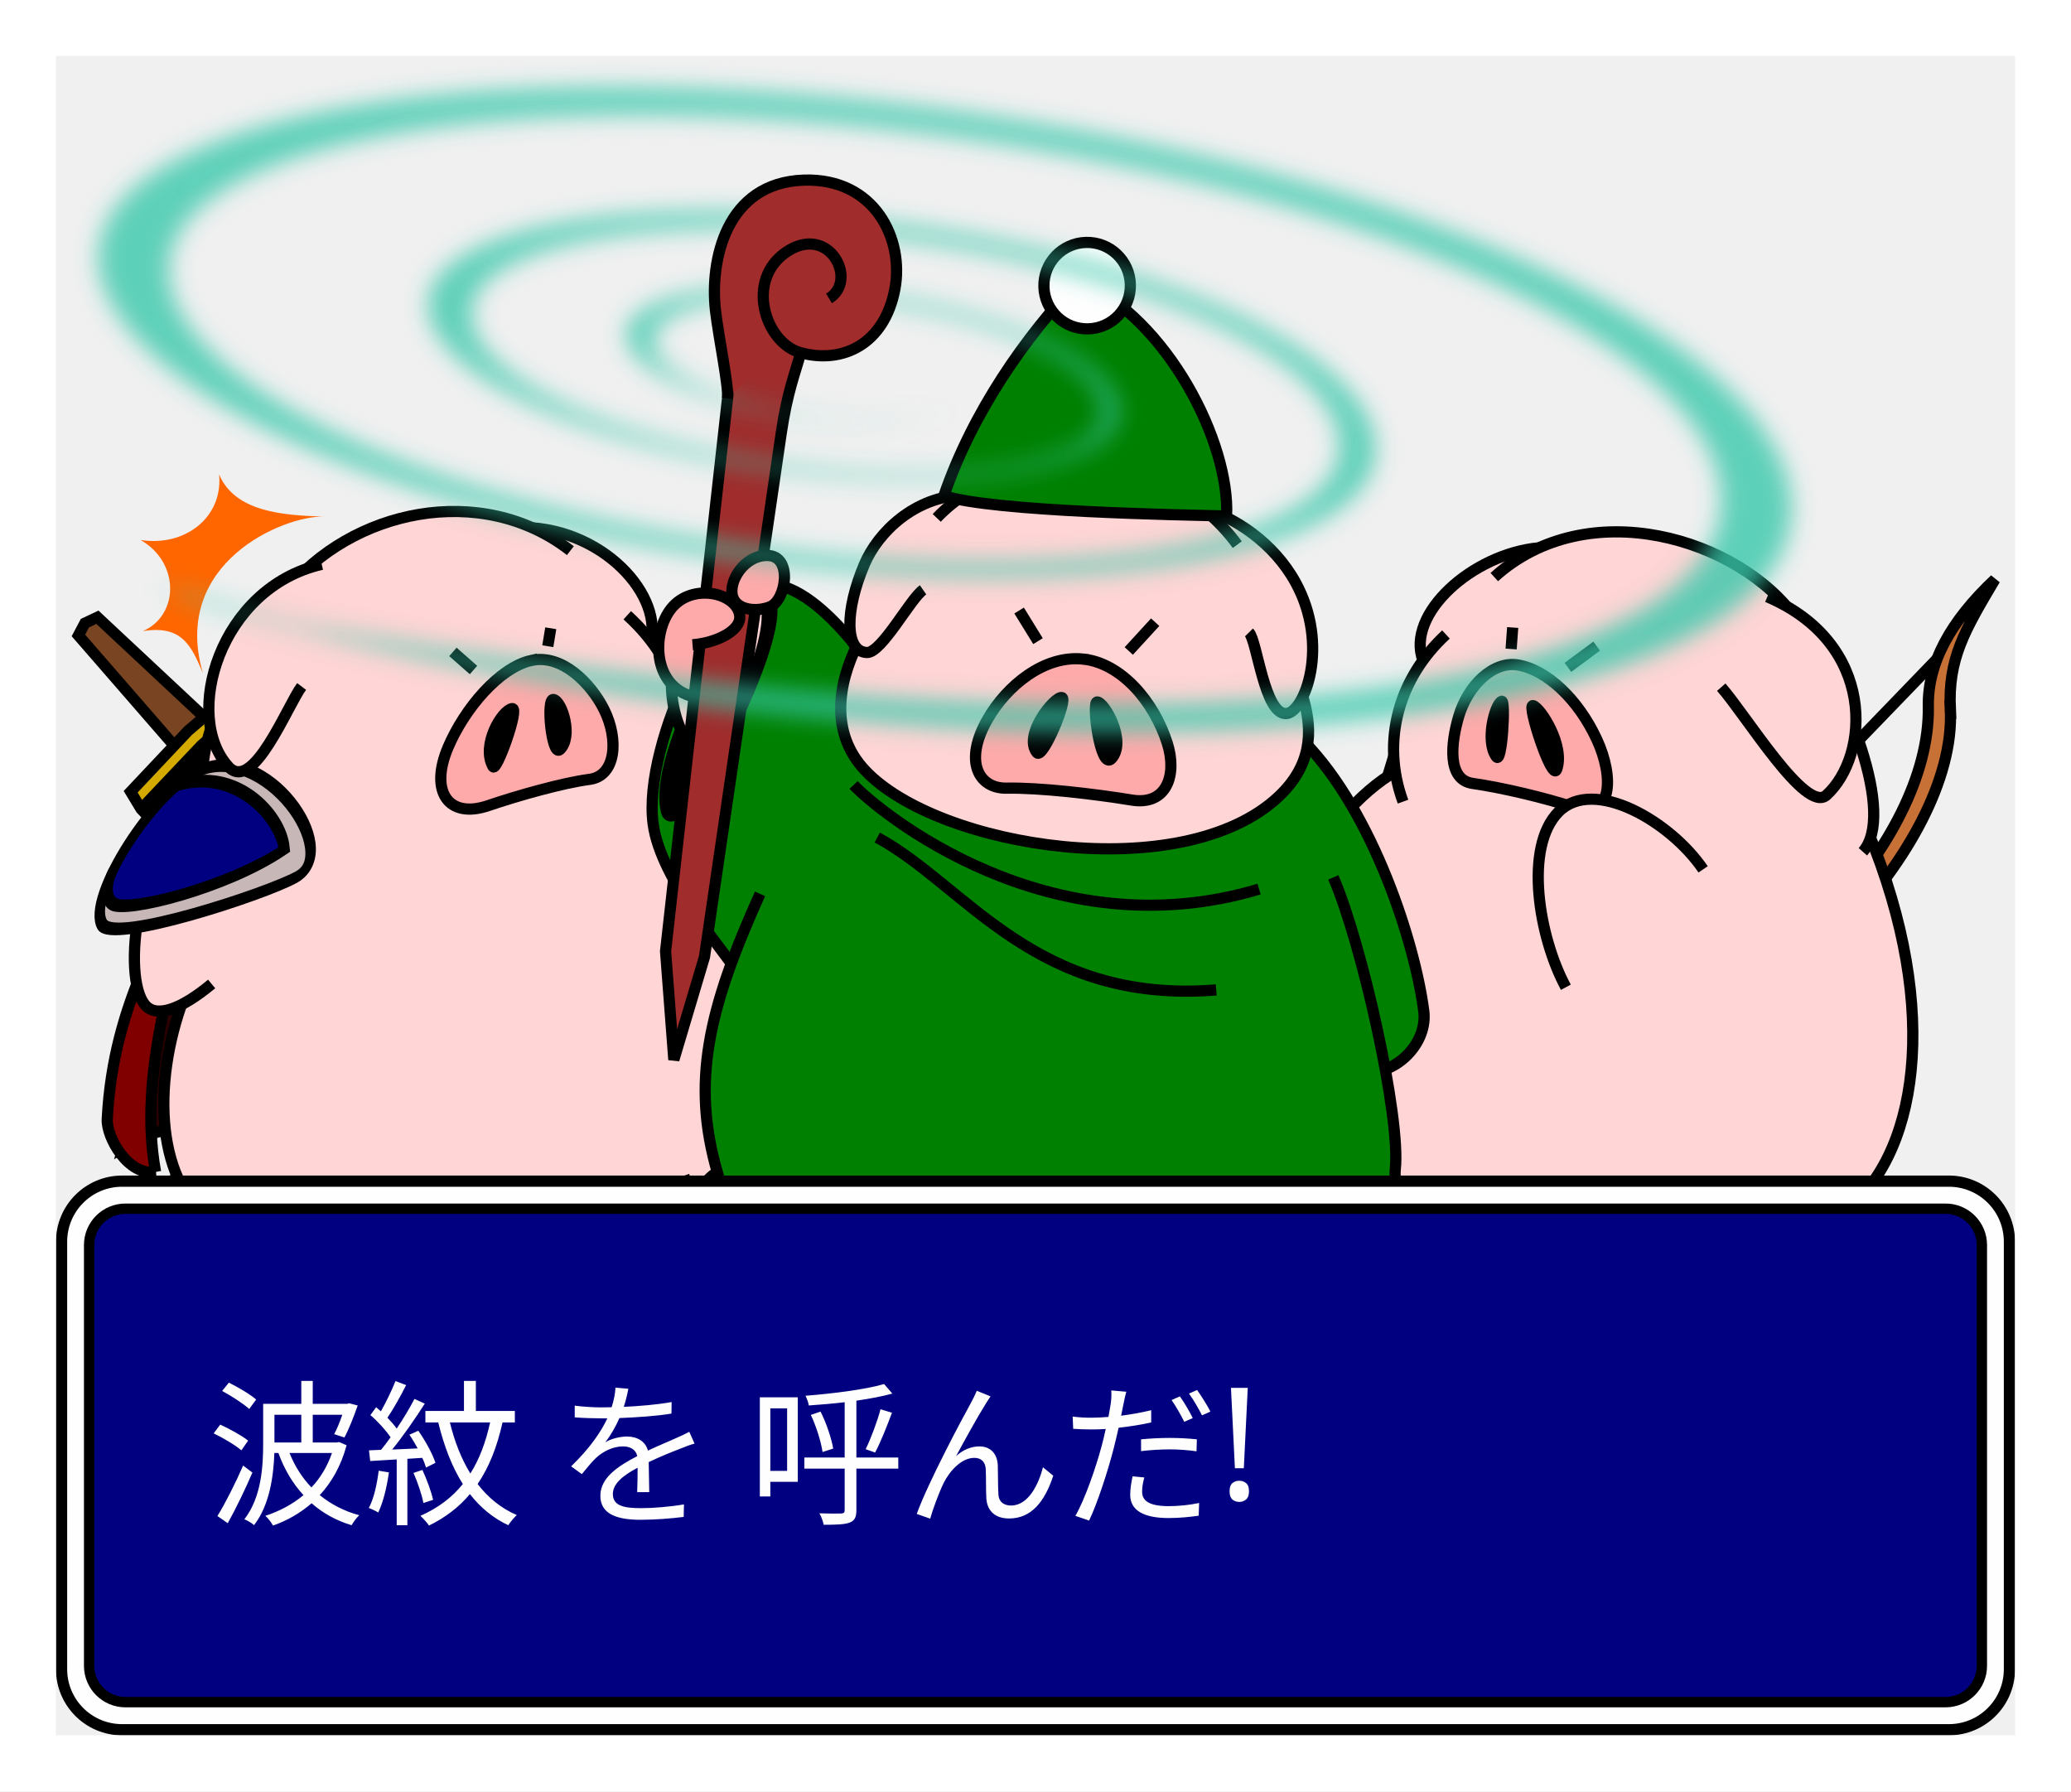
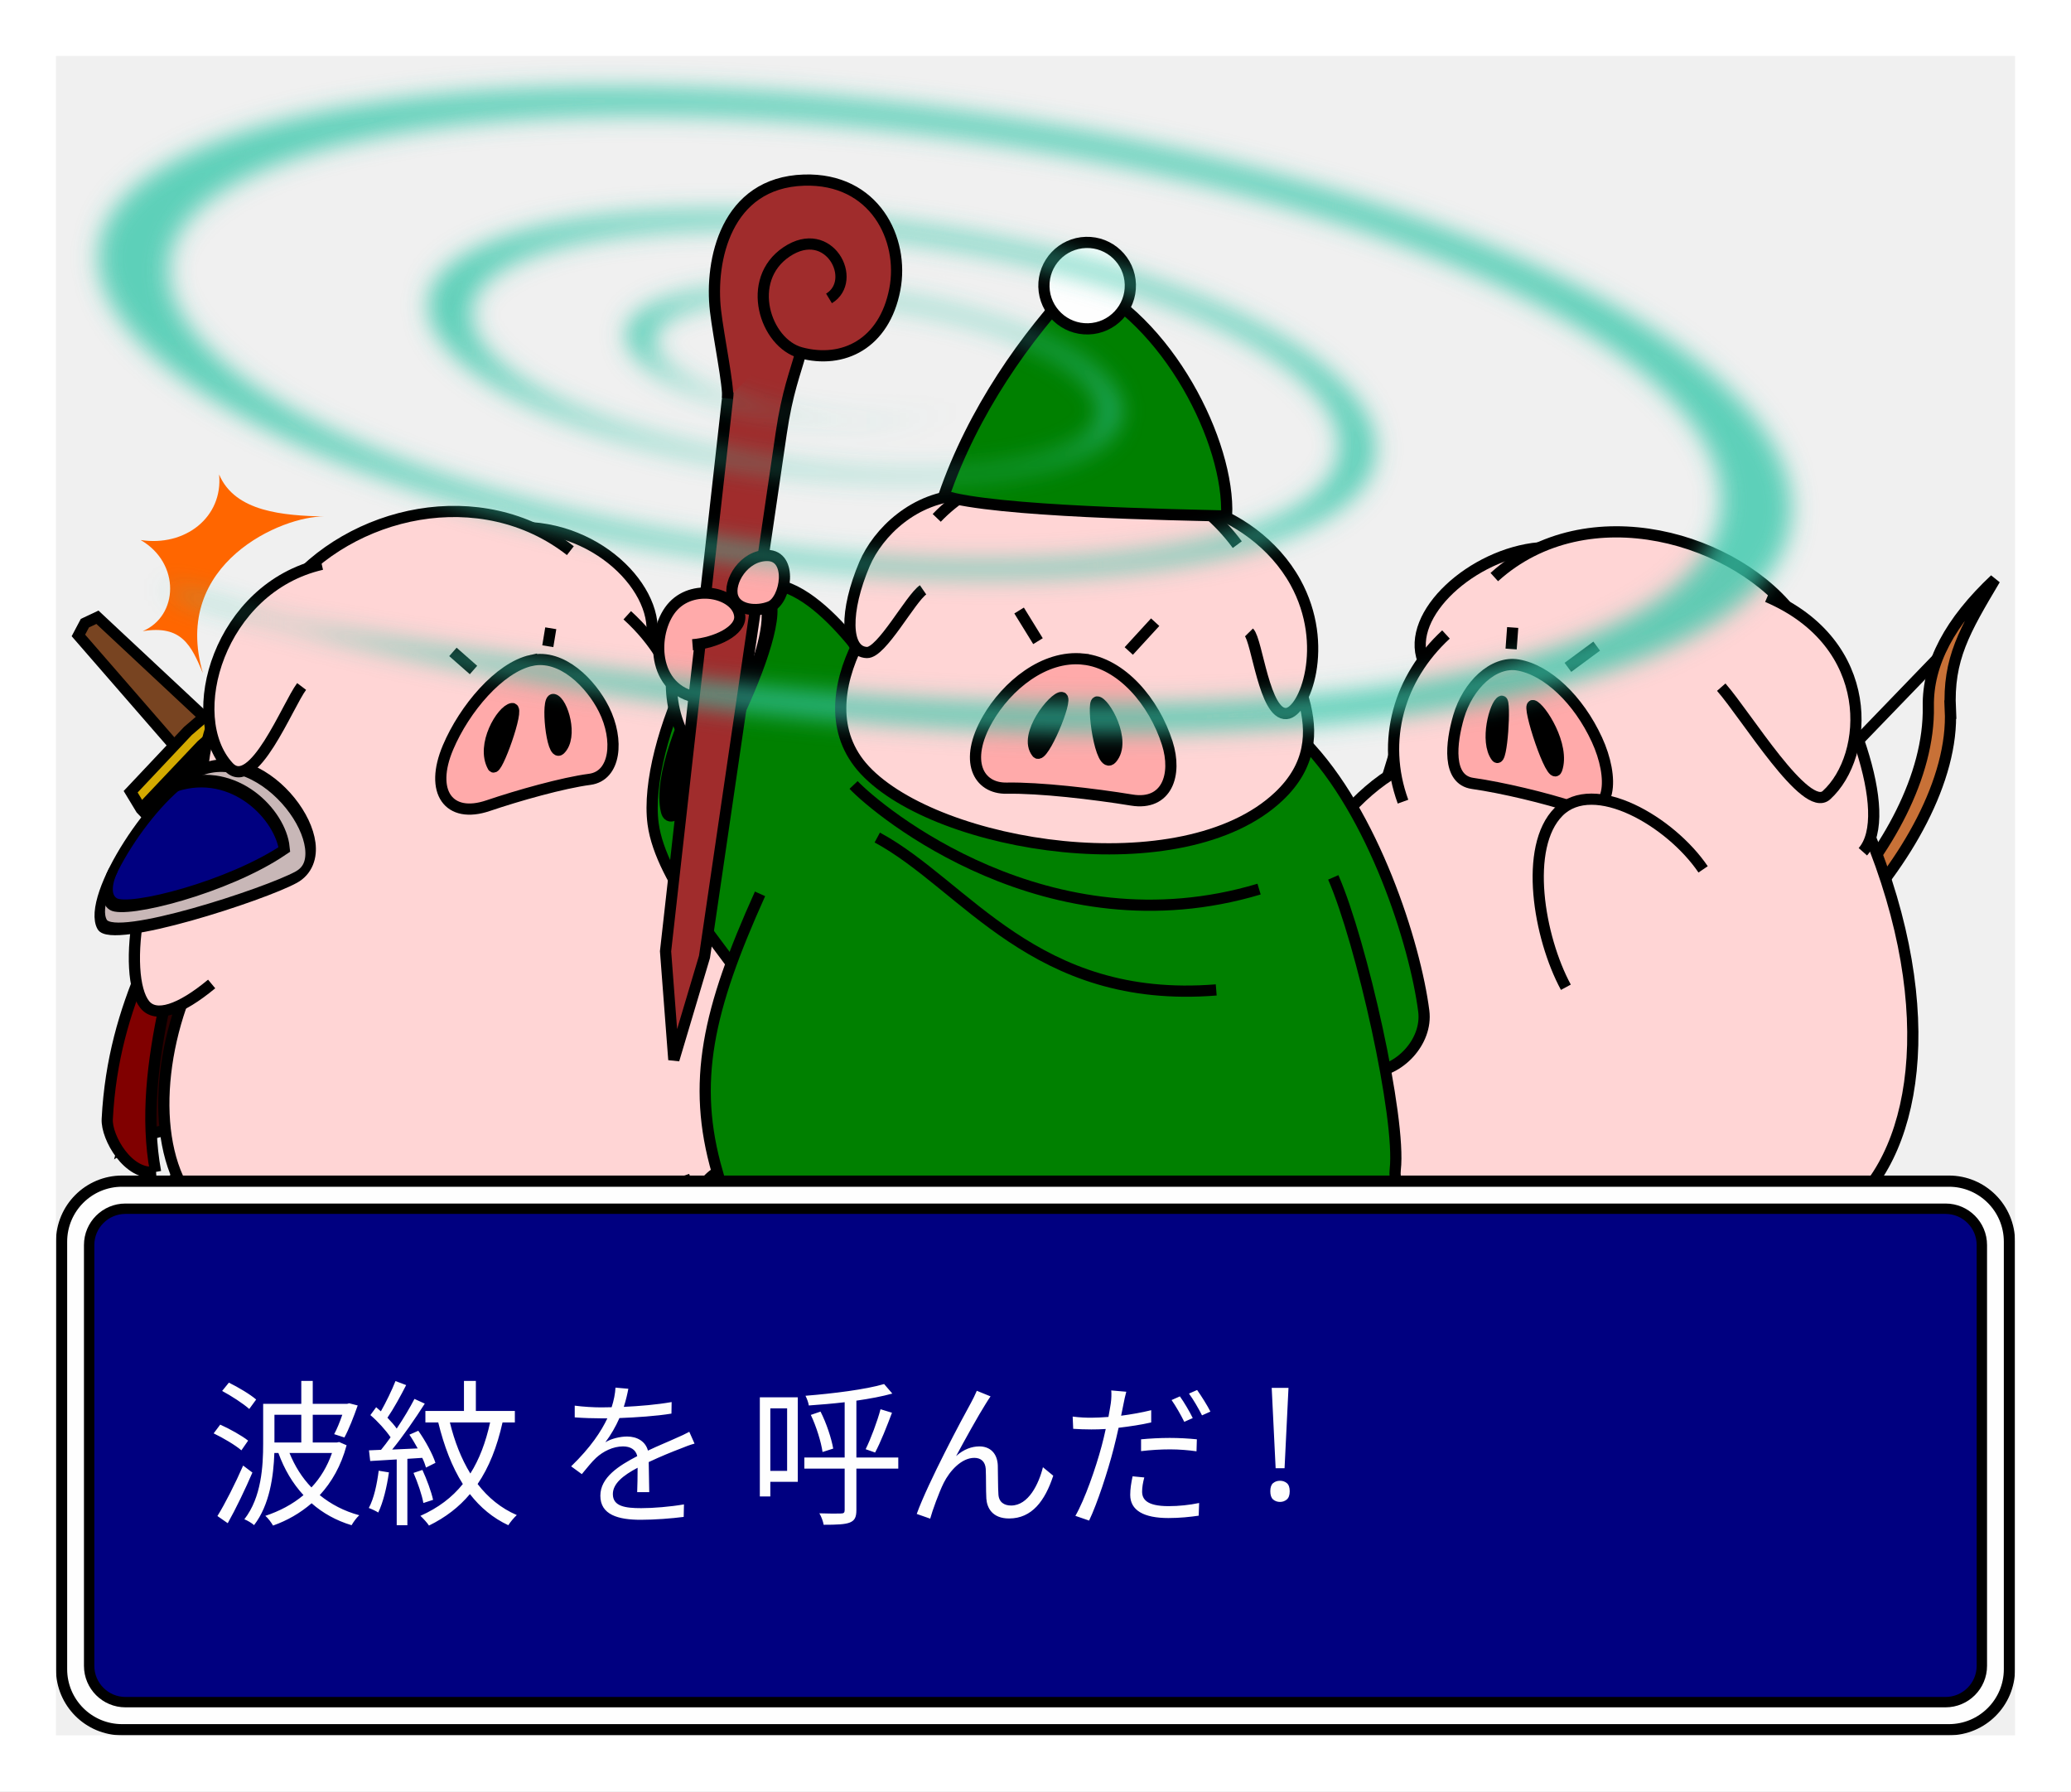
<svg xmlns="http://www.w3.org/2000/svg" width="370" height="320" id="svg3172" version="1.1">
  <defs id="defs3174">
    <filter id="filter10957">
      <feGaussianBlur stdDeviation="1.714" id="feGaussianBlur10959" />
    </filter>
  </defs>
  <g id="layer1" transform="translate(0,-732.3622)" style="display:none">
    <path style="fill:none;stroke:#0000ff;stroke-width:1px;stroke-linecap:butt;stroke-linejoin:miter;stroke-opacity:1;display:inline" d="M 10,1042.362 360,742.362" id="path3025" />
    <path style="fill:none;stroke:#0000ff;stroke-width:1px;stroke-linecap:butt;stroke-linejoin:miter;stroke-opacity:1;display:inline" d="M 10,742.362 360,1042.362" id="path3027" />
    <path style="fill:none;stroke:#ff0000;stroke-width:1px;stroke-linecap:butt;stroke-linejoin:miter;stroke-opacity:1;display:inline" d="m 10,732.362 0,320" id="path3006" />
    <path style="fill:none;stroke:#ff0000;stroke-width:1px;stroke-linecap:butt;stroke-linejoin:miter;stroke-opacity:1;display:inline" d="m 360,732.362 0,320" id="path3010" />
    <path style="fill:none;stroke:#ff0000;stroke-width:1px;stroke-linecap:butt;stroke-linejoin:miter;stroke-opacity:1;display:inline" d="m 0,742.362 370,3e-5" id="path3016" />
    <path style="fill:none;stroke:#ff0000;stroke-width:1px;stroke-linecap:butt;stroke-linejoin:miter;stroke-opacity:1;display:inline" d="m 0,1042.362 370,0" id="path3018" />
  </g>
  <g id="layer3">
    <g id="g10130" transform="matrix(0.9108987,0,0,0.9108987,529.0861,-105.3625)" style="stroke-width:2.196">
      <g style="stroke-width:2.196" transform="matrix(0.9298118,0.3680354,-0.3680354,0.9298118,-603.3041,41.71191)" id="g4233">
        <path style="fill:none;stroke:#000000;stroke-width:2.196;stroke-linecap:butt;stroke-linejoin:miter;stroke-opacity:1" d="M 450.5,37 409.5,136.5" id="path4231" />
        <path style="fill:#c87137;stroke:#000000;stroke-width:2.196;stroke-linecap:butt;stroke-linejoin:miter;stroke-opacity:1" d="m 455.007,49.121 c -4.127,-9.101 -3.12,-15.435 -1.274,-26.969 -5.133,10.932 -6.226,20.164 -2.964,27.998 10.424,25.034 -8.823,67.678 -27.845,75.006 -9.804,3.777 -17.733,8.319 -17.999,21.738 2.7,-8.557 9.879,-14.941 19.086,-17.658 20.329,-5.998 42.342,-55.094 30.995,-80.115 z" id="path3156-1-7" />
      </g>
      <path id="path5091-2-40-9-2-1-6-6" d="m -278.995,223.101 c -13.016,1.188 -26.178,12.991 -22.748,22.106 l -13.298,43.538 -6.687,62.639 23.203,7.604 50.521,3.824 33.057,-12.211 -0.682,-73.931 z" style="fill:#ffd5d5;stroke:#000000;stroke-width:2.196;stroke-linecap:butt;stroke-linejoin:miter;stroke-opacity:1;display:inline" />
      <path id="path3333-4-3-6-7-5-3" d="m -319.592,343.113 c -12.219,6.091 -11.339,15.265 -4.284,17.528 8.774,2.815 22.471,1.455 34.049,-1.022 l 46.272,0.482 c 13.225,3.588 28.809,5.163 33.976,0.914 4.769,-3.922 -0.964,-12.309 -5.586,-15.122" style="fill:#ffd5d5;stroke:#000000;stroke-width:2.196;stroke-linecap:butt;stroke-linejoin:miter;stroke-opacity:1;display:inline" />
      <path id="path5144-5-2-1" d="m -315.844,309.53 c -3.905,0.811 -10.156,3.996 -13.43,-1.892 -4.033,-7.255 6.743,-31.931 22.556,-40.926" style="fill:#ffd5d5;stroke:#000000;stroke-width:2.196;stroke-linecap:butt;stroke-linejoin:miter;stroke-opacity:1;display:inline" />
      <path id="path5372-5-2" d="m -216.974,351.455 c 13.448,-12.664 16.802,-43.092 -0.516,-79.524" style="fill:#ffd5d5;stroke:#000000;stroke-width:2.196;stroke-linecap:butt;stroke-linejoin:miter;stroke-opacity:1;display:inline" />
      <path id="path3327-4-8-6-9-1-0" d="m -311.609,292.387 c -12.759,11.645 -17.347,40.738 -8.065,55.149" style="fill:#ffd5d5;stroke:#000000;stroke-width:2.196;stroke-linecap:butt;stroke-linejoin:miter;stroke-opacity:1;display:inline" />
      <path id="path3325-8-7-5-4-1-9" d="m -306.796,355.225 c 14.28,6.856 47.588,7.368 70.626,4.113" style="fill:#ffd5d5;stroke:#000000;stroke-width:2.196;stroke-linecap:butt;stroke-linejoin:miter;stroke-opacity:1;display:inline" />
      <path id="path3431-4" d="m -287.759,228.844 c 18.299,-16.604 48.035,-7.602 59.198,8.118 10.283,14.48 19.537,38.49 13.09,45.748" style="fill:#ffd5d5;stroke:#000000;stroke-width:2.196;stroke-linecap:butt;stroke-linejoin:miter;stroke-opacity:1;display:inline" />
      <path id="path4041-7-8-7" d="m -305.663,272.886 c -4.383,-12.029 -0.751,-24.319 8.428,-32.785" style="fill:#ffd5d5;stroke:#000000;stroke-width:2.196;stroke-linecap:butt;stroke-linejoin:miter;stroke-opacity:1;display:inline" />
      <path id="path5095-5-4-8-5-1-5-8" d="m -284.151,238.731 -0.307,4.22" style="fill:none;stroke:#000000;stroke-width:2.196;stroke-linecap:butt;stroke-linejoin:miter;stroke-opacity:1;display:inline" />
      <path id="path5097-5-8-8-5-1-7-3" d="m -267.673,242.385 -5.646,4.162" style="fill:none;stroke:#000000;stroke-width:2.196;stroke-linecap:butt;stroke-linejoin:miter;stroke-opacity:1;display:inline" />
      <path id="path5099-1-8-2-7-5-6-5" d="m -234.208,232.703 c 21.509,9.195 20.094,31.19 11.596,38.908 -4.054,3.682 -15.667,-15.519 -20.634,-21.179" style="fill:#ffd5d5;stroke:#000000;stroke-width:2.196;stroke-linecap:butt;stroke-linejoin:miter;stroke-opacity:1;display:inline" />
      <path id="path5101-7-2-4-1-2-1-1" d="m -283.126,246.08 c 5.735,0.97 11.871,6.786 15.496,14.653 3.369,7.311 3.138,15.82 -4.538,13.265 -5.471,-1.821 -14.055,-3.87 -19.835,-4.689 -5.082,-0.72 -4.233,-8.006 -2.754,-13.085 1.795,-6.165 6.814,-10.959 11.631,-10.144 z" style="fill:#ffaaaa;stroke:#000000;stroke-width:2.196;stroke-linecap:butt;stroke-linejoin:miter;stroke-opacity:1;display:inline" />
      <path id="path5105-1-4-55-1-28-76-8-2" d="m -275.529,266.576 c -0.899,2.506 -5.914,-12.871 -4.642,-12.535 1.479,0.391 6.309,7.887 4.642,12.535 z" style="fill:#000000;stroke:#000000;stroke-width:2.196;display:inline" />
      <path id="path5107-1-5-1-5-1-9-0" d="m -286.314,253.192 c 0.791,-0.322 0.067,12.366 -1.022,10.912 -2.271,-3.032 -0.289,-10.378 1.022,-10.912 z" style="fill:#000000;stroke:#000000;stroke-width:2.196;display:inline" />
      <path id="path5144-5-6" d="m -273.721,309.283 c -5.308,-9.804 -8.299,-27.518 -1.411,-34.417 6.888,-6.899 21.947,1.893 28.33,11.299" style="fill:#ffd5d5;stroke:#000000;stroke-width:2.196;stroke-linecap:butt;stroke-linejoin:miter;stroke-opacity:1;display:inline" />
    </g>
    <g transform="matrix(0.9108987,0,0,0.9108987,3.66312,48.24061)" id="g9455" style="stroke-width:2.196">
      <path id="path8912-8" d="m 43.878,168.014 c -8.233,0.171 -16.764,-0.699 -23.732,3.904 L 33.342,121.496 z" style="fill:#2b0000;stroke:#000000;stroke-width:2.196;stroke-linecap:butt;stroke-linejoin:miter;stroke-opacity:1" />
      <path id="path8912-1" d="m 26.495,176.879 c -5.348,0.848 -9.663,-6.775 -9.482,-10.346 1.187,-23.335 11.475,-37.665 18.695,-54.422 -3.646,20.428 -13.118,43.501 -9.214,64.768 z" style="fill:#800000;stroke:#000000;stroke-width:2.196;stroke-linecap:butt;stroke-linejoin:miter;stroke-opacity:1" />
      <g transform="translate(5.391689,1.06066)" id="g8906-1" style="stroke-width:2.196">
        <path id="path4319-7-5-4-9" d="M 27.794,95.708 5.964,70.599 7.236,68.194 9.696,67.034 34.014,89.767" style="fill:#784421;stroke:#000000;stroke-width:2.196;stroke-linecap:butt;stroke-linejoin:miter;stroke-opacity:1;display:inline" />
        <path id="path3408-4-7-8-7" d="m 18.263,104.645 -2.051,-3.393 11.224,-11.91 12.412,-10.666 3.295,2.205 0.594,0.622 -11.846,12.504 -13.034,11.26 z" style="fill:#d4aa00;stroke:#000000;stroke-width:2.196;stroke-linecap:butt;stroke-linejoin:miter;stroke-opacity:1;display:inline" />
        <path id="path3410-6-6-5-6" d="M 18.263,104.645 30.109,92.141 43.143,80.881" style="fill:none;stroke:#000000;stroke-width:2.196;stroke-linecap:butt;stroke-linejoin:miter;stroke-opacity:1;display:inline" />
        <path id="path3402-36-2-6-2" d="M 34.228,89.991 90.69,143.113 102.293,167.714 78.25,154.995 28.008,95.932 31,93.074 z" style="fill:#784421;stroke:#000000;stroke-width:2.196;stroke-linecap:butt;stroke-linejoin:miter;stroke-opacity:1;display:inline" />
      </g>
      <path id="path3279-2-9" d="m 126.079,180.071 c 22.289,6.521 30.241,0.674 19.9,-17.108 l -5.46,-47.764 -105.506,16.726 -4.417,45.589 c -9.833,17.435 13.693,13.731 25.81,8.398" style="fill:#ffd5d5;stroke:#000000;stroke-width:2.196;stroke-linecap:butt;stroke-linejoin:miter;stroke-opacity:1;display:inline" />
      <path id="path3273-7-5" d="m 37.211,132.224 c -9.43,15.1 -12.206,36.276 -5.111,48.228" style="fill:#ffd5d5;stroke:#000000;stroke-width:2.196;stroke-linecap:butt;stroke-linejoin:miter;stroke-opacity:1;display:inline" />
      <path id="path3269-6-2" d="m 37.49,140.013 c -6.178,5.128 -10.982,6.723 -13.133,4.023 -4.408,-5.533 -2.053,-29.437 11.533,-45.75 l 70.365,-45.737 15.142,16.294 9.004,23.045 c 13.822,2.886 24.106,13.428 23.363,20.31 -0.619,5.736 -7.439,9.163 -12.931,10.29" style="fill:#ffd5d5;stroke:#000000;stroke-width:2.196;stroke-linecap:butt;stroke-linejoin:miter;stroke-opacity:1;display:inline" />
      <path id="path3275-1-0" d="m 52.094,185.495 c 24.254,3.696 58.447,0.472 79.428,-7.209" style="fill:#ffd5d5;stroke:#000000;stroke-width:2.196;stroke-linecap:butt;stroke-linejoin:miter;stroke-opacity:1;display:inline" />
      <path id="path3277-4-0" d="m 139.024,116.507 c 9.021,13.516 14.97,41.94 5.842,51.88" style="fill:#ffd5d5;stroke:#000000;stroke-width:2.196;stroke-linecap:butt;stroke-linejoin:miter;stroke-opacity:1;display:inline" />
      <path id="path3125-1-4-7-2-3" d="m 100.274,50.535 c 16.319,1.206 27.592,16.077 22.291,24.78" style="fill:#ffd5d5;stroke:#000000;stroke-width:2.196;stroke-linecap:butt;stroke-linejoin:miter;stroke-opacity:1;display:inline" />
      <g transform="matrix(0.7966115,0.01903793,-0.01903793,0.7966115,412.6578,130.8609)" id="g20694-9" style="stroke-width:2.755">
        <path style="fill:#c8b7b7;stroke:none;display:inline" d="m -357.505,-46.376 c 15.649,1.371 30.869,14.505 32.717,21.771 1.384,5.442 -14.018,-1.427 -26.169,-0.502 -6.985,0.531 -3.41,-15.676 -6.547,-21.268 z" id="path4328-1-4-1" />
        <path style="fill:#000080;stroke:none;display:inline" d="m -353.818,-45.843 c 2.444,1.465 0.779,11.737 3.027,14.509 2.04,2.516 2.704,1.203 7.058,1.841 10.729,1.573 16.301,2.572 16.894,0.606 -5.975,-7.817 -15.616,-14.869 -26.979,-16.956 z" id="path4330-3-8-8" />
        <path style="fill:none;stroke:#000000;stroke-width:2.755;stroke-linecap:butt;stroke-linejoin:miter;stroke-opacity:1" d="m -357.507,-46.375 c 15.649,1.371 30.869,14.505 32.717,21.771 1.384,5.442 -14.018,-1.427 -26.169,-0.502 -6.985,0.531 -3.41,-15.676 -6.547,-21.268 z" id="path4328-1-1" />
        <path style="fill:none;stroke:#000000;stroke-width:2.755;stroke-linecap:butt;stroke-linejoin:miter;stroke-opacity:1" d="m -353.82,-45.842 c 2.444,1.465 0.779,11.737 3.027,14.509 2.04,2.516 2.704,1.203 7.058,1.841 10.729,1.573 16.301,2.572 16.894,0.606" id="path4330-3-9" />
      </g>
      <path id="path3105-7-5-6-32-5" d="m 119.003,67.704 c 11.146,10.1 13.349,23.447 9.722,33.943" style="fill:#ffd5d5;stroke:#000000;stroke-width:2.196;stroke-linecap:butt;stroke-linejoin:miter;stroke-opacity:1;display:inline" />
      <path id="path3107-4-5-1-2-3" d="M 107.847,55.032 C 90.39,41.386 64.741,47.041 51.981,63.094 43.038,74.343 32.583,94.599 36.695,103.329" style="fill:#ffd5d5;stroke:#000000;stroke-width:2.196;stroke-linecap:butt;stroke-linejoin:miter;stroke-opacity:1;display:inline" />
      <path id="path3109-0-1-4-1-2" d="m 100.197,76.563 c 5.987,-1.302 11.683,4.476 14.241,9.596 2.994,5.994 2.294,13.054 -2.802,13.721 -5.252,0.687 -14.097,3.182 -19.912,5.16 -7.752,2.638 -11.568,-2.707 -7.869,-11.427 3.225,-7.603 10.071,-15.687 16.342,-17.051 z" style="fill:#ffaaaa;stroke:#000000;stroke-width:2.196;stroke-linecap:butt;stroke-linejoin:miter;stroke-opacity:1;display:inline" />
      <path id="path3111-9-7-2-6-5" d="m 104.002,70.253 -0.581,3.523" style="fill:none;stroke:#000000;stroke-width:2.196;stroke-linecap:butt;stroke-linejoin:miter;stroke-opacity:1;display:inline" />
      <path id="path3113-4-1-3-8-2" d="m 84.812,74.891 4.037,3.548" style="fill:none;stroke:#000000;stroke-width:2.196;stroke-linecap:butt;stroke-linejoin:miter;stroke-opacity:1;display:inline" />
      <path id="path3115-8-1-2-5-5" d="m 104.546,84.216 c 1.727,0.397 3.848,7.367 1.246,9.826 -1.599,1.511 -2.747,-10.171 -1.246,-9.826 z" style="fill:#000000;stroke:#000000;stroke-width:2.196;stroke-linecap:butt;stroke-linejoin:miter;stroke-opacity:1;display:inline" />
      <path id="path3117-8-5-2-7-8" d="m 96.434,86.001 c -2.006,0.313 -6.131,7.151 -3.759,11.384 0.677,1.207 5.241,-11.615 3.759,-11.384 z" style="fill:#000000;stroke:#000000;stroke-width:2.196;stroke-linecap:butt;stroke-linejoin:miter;stroke-opacity:1;display:inline" />
      <g transform="matrix(0.7709803,0.2671734,-0.5035115,1.076632,-514.4646,-267.4712)" id="g4332-7-6" style="stroke-width:2.236">
        <path style="fill:#c8b7b7;stroke:none;display:inline" d="m 804.263,140.024 c 11.475,-8.214 39.72,4.849 32.112,11.442 -5.059,4.384 -33.227,20.406 -37.654,17.967 -6.446,-3.552 -2.262,-23.823 5.543,-29.409 z" id="path4132-2-7-7" />
        <path style="fill:#000080;stroke:none;display:inline" d="m 800.947,143.528 c 10.645,-6.076 25.72,-0.922 29.989,4.246 -8.431,9.032 -27.843,18.457 -31.868,17.859 -2.618,-0.389 -3.564,-3.179 -3.492,-5.311 -0.121,-4.355 1.586,-11.602 5.371,-16.794 z" id="path4134-9-1-7" />
        <path style="fill:none;stroke:#000000;stroke-width:2.236;stroke-linecap:butt;stroke-linejoin:miter;stroke-opacity:1" d="m 804.263,140.023 c 11.475,-8.214 39.72,4.849 32.112,11.442 -5.059,4.384 -33.225,20.41 -37.652,17.97 -6.446,-3.552 -2.264,-23.826 5.54,-29.412 z" id="path4132-9-2" />
        <path style="fill:none;stroke:#000000;stroke-width:2.236;stroke-linecap:butt;stroke-linejoin:miter;stroke-opacity:1" d="m 800.949,143.528 c 10.645,-6.076 25.716,-0.921 29.985,4.247 -8.431,9.032 -27.841,18.454 -31.865,17.856 -2.618,-0.389 -3.562,-3.177 -3.49,-5.309" id="path4134-0-2" />
      </g>
      <path id="path3127-2-2-1-6-9" d="M 59.085,57.714 C 39.001,62.319 31.72,87.523 40.788,97.404 45.643,102.694 52.427,85.245 55.138,81.669" style="fill:#ffd5d5;stroke:#000000;stroke-width:2.196;stroke-linecap:butt;stroke-linejoin:miter;stroke-opacity:1;display:inline" />
    </g>
    <g id="g34682">
      <path style="fill:#008000;stroke:#000000;stroke-width:2;stroke-linecap:butt;stroke-linejoin:miter;stroke-opacity:1;display:inline" d="m 133.335,175.932 c -3.362,-5.489 -15.268,-18.365 -16.651,-28.771 -1.922,-14.455 12.191,-43.621 21.418,-42.755 5.23,0.491 10.782,6.075 14.485,10.629 l 80.386,17.434 c 12.419,12.723 19.873,36.221 21.395,48.157 0.705,5.529 -4.524,10.844 -9.511,10.866" id="path7285-0-8" />
      <path style="fill:#008000;stroke:#000000;stroke-width:2;stroke-linecap:butt;stroke-linejoin:miter;stroke-opacity:1;display:inline" d="m 238.2,156.736 c 5.048,11.549 12.133,43.046 11.071,52.191 -0.87,7.501 13.718,12.111 1.522,17.772 -19.14,8.884 -94.305,10.804 -123.868,-2.899 -7.608,-3.527 -1.584,-13.207 1.244,-14.338 -4.668,-16.101 -1.711,-29.093 7.617,-49.784" id="path6568" />
      <path style="fill:#000000;stroke:#000000;stroke-width:2;stroke-linecap:butt;stroke-linejoin:miter;stroke-opacity:1;display:inline" d="m 137.802,107.882 c -1.492,-7.402 -21.468,25.331 -18.754,36.971 1.642,7.044 20.445,-28.582 18.754,-36.971 z" id="path6524-3-2-1-6" />
      <path id="path6524-3-2-1-8" d="m 136.334,107.291 c -9.842,-10.398 -22.39,11.945 -13.181,25.848 4.599,6.944 17.095,-21.713 13.181,-25.848 z" style="fill:#ffd5d5;stroke:#000000;stroke-width:2;stroke-linecap:butt;stroke-linejoin:miter;stroke-opacity:1;display:inline" />
      <path id="path6646" d="m 124.01,124.499 c -8.69,-2.586 -7.146,-12.759 -3.69,-16.254 l 8.548,-0.882 z" style="fill:#ffaaaa;stroke:none" />
      <path id="path6520-3-2-8" d="m 232.917,124.994 c 1.639,5.826 1.37,11.779 -4.454,17.28 -17.164,16.214 -60.955,9.221 -73.958,-4.704 -6.196,-6.635 -4.847,-15.365 -1.291,-22.51 l 14.501,-24.596 50.945,4.578 z" style="fill:#ffd5d5;stroke:#000000;stroke-width:2;stroke-linecap:butt;stroke-linejoin:miter;stroke-opacity:1;display:inline" />
      <path id="path6516-1-9-3" d="m 193.536,117.739 c -7.029,-0.75 -13.668,4.804 -17.069,10.692 -4.338,7.508 -1.699,12.461 3.387,12.366 5.854,-0.11 15.513,1.011 22.341,2.127 6.265,1.024 8.153,-4.504 6.341,-10.188 -2.328,-7.303 -8.135,-14.263 -15,-14.996 z" style="fill:#ffaaaa;stroke:#000000;stroke-width:2;stroke-linecap:butt;stroke-linejoin:miter;stroke-opacity:1;display:inline" />
      <path id="path6518-1-7-7" d="m 201.664,116.293 4.717,-5.145" style="fill:none;stroke:#000000;stroke-width:2;stroke-linecap:butt;stroke-linejoin:miter;stroke-opacity:1;display:inline" />
      <path id="path6524-3-2-1" d="m 189.682,124.602 c -1.331,-0.148 -6.958,6.738 -4.408,9.872 1.01,1.241 5.633,-9.736 4.408,-9.872 z" style="fill:#000000;stroke:#000000;stroke-width:2;stroke-linecap:butt;stroke-linejoin:miter;stroke-opacity:1;display:inline" />
      <path id="path6526-2-2-0" d="m 196.006,125.398 c -1.001,0.061 0.599,12.401 2.6,10.098 2.75,-3.164 -1.363,-10.174 -2.6,-10.098 z" style="fill:#000000;stroke:#000000;stroke-width:2;stroke-linecap:butt;stroke-linejoin:miter;stroke-opacity:1;display:inline" />
      <path id="path3314-5-8-7" d="m 182.071,109.064 3.374,5.474" style="fill:none;stroke:#000000;stroke-width:2;stroke-linecap:butt;stroke-linejoin:miter;stroke-opacity:1;display:inline" />
      <path id="path6508-4-19-3" d="m 214.005,90.467 c 6.645,1.79 13.622,6.609 17.448,13.567 6.192,11.261 1.611,23.192 -1.624,23.437 -3.949,0.299 -5.221,-13.006 -6.687,-14.497" style="fill:#ffd5d5;stroke:#000000;stroke-width:2;stroke-linecap:butt;stroke-linejoin:miter;stroke-opacity:1;display:inline" />
      <path id="path6510-3-8-4" d="m 172.206,88.417 c -8.849,0.284 -15.353,6.701 -17.765,12.369 -3.522,8.274 -3.548,15.635 0.439,15.781 2.631,0.096 7.786,-9.652 10.033,-11.198" style="fill:#ffd5d5;stroke:#000000;stroke-width:2;stroke-linecap:butt;stroke-linejoin:miter;stroke-opacity:1;display:inline" />
      <path id="path6506-3-8-9" d="m 167.354,92.514 c 13.388,-14.007 40.443,-13.198 53.695,4.78" style="fill:#ffd5d5;stroke:#000000;stroke-width:2;stroke-linecap:butt;stroke-linejoin:miter;stroke-opacity:1;display:inline" />
      <path id="path5091-2-40-9-2-1-5-3-6" d="m 192.82,50.057 c 15.883,7.008 26.934,29.101 26.324,42.122 -8.465,-0.21 -41.549,-0.747 -50.512,-3.619 5.191,-15.065 14.534,-28.384 24.188,-38.504 z" style="fill:#008000;stroke:#000000;stroke-width:2;stroke-linecap:butt;stroke-linejoin:miter;stroke-opacity:1;display:inline" />
      <path transform="matrix(1.163293,-0.03256829,0.03256829,1.163293,-639.9139,-675.9543)" d="m 705.642,644.504 a 6.637,6.637 0 1 1 -13.274,0 6.637,6.637 0 1 1 13.274,0 z" id="path12874-5" style="fill:#fefefe;fill-opacity:1;stroke:#000000;stroke-width:1.719;stroke-linecap:round;stroke-miterlimit:4;stroke-opacity:1;stroke-dasharray:none;stroke-dashoffset:0" />
      <path id="path4059-9" d="m 152.499,140.228 c 4.442,4.684 34.748,29.89 72.444,18.602" style="fill:none;stroke:#000000;stroke-width:2;stroke-linecap:butt;stroke-linejoin:miter;stroke-opacity:1" />
      <path id="path4061-9" d="m 156.731,149.617 c 15.728,8.474 28.13,29.834 60.556,27.224" style="fill:none;stroke:#000000;stroke-width:2;stroke-linecap:butt;stroke-linejoin:miter;stroke-opacity:1" />
      <path id="path34617" d="m 143.056,63.012 c -0.968,3.606 -2.401,6.994 -3.481,14.36 l -13.712,93.561 -5.478,18.379 -1.478,-19.372 11.076,-98.77 1.397,-17.709 z" style="fill:#a02c2c;stroke:#000000;stroke-width:2;stroke-linecap:butt;stroke-linejoin:miter;stroke-opacity:1" />
    </g>
    <path style="fill:#ff6600;stroke:none" d="M 57.866,92.28 C 50.738,92.072 42.011,91.514 39.146,84.763 39.869,92.408 33.067,97.704 25.129,96.47 32.275,100.597 31.908,110.037 25.5,112.75 c 6.985,-1.15 8.674,2.584 10.75,7.5 -5.762,-19.695 14.408,-28.142 21.616,-27.97 z" id="path11031" />
    <path style="fill:#ffaaaa;stroke:none" d="m 120.32,108.245 c 3.268,-4.681 11.496,-2.151 11.842,1.822 0.227,2.603 -4.179,4.778 -8.436,5.117 z" id="path6624-3" />
    <path style="fill:none;stroke:#000000;stroke-width:2;stroke-linecap:butt;stroke-linejoin:miter;stroke-opacity:1" d="m 124.01,124.497 c -7.87,-1.855 -7.535,-12.199 -3.69,-16.254 3.928,-4.142 11.496,-2.151 11.842,1.822 0.227,2.603 -4.179,4.778 -8.436,5.117" id="path6624" />
    <path style="fill:#ffaaaa;stroke:#000000;stroke-width:2;stroke-linecap:butt;stroke-linejoin:miter;stroke-opacity:1" d="m 137.086,99.231 c -4.186,-0.023 -7.011,4.715 -6.188,7.374 0.753,2.433 4.343,2.744 6.699,1.776 2.862,-1.176 4.095,-9.125 -0.511,-9.15 z" id="path4057-0" />
    <path style="fill:none;stroke:#808000;stroke-width:5.609;stroke-linecap:butt;stroke-linejoin:miter;stroke-opacity:1" id="path10858" d="M 81.911,43.116 C 76.965,16.715 96.557,-7.949 122.278,-12.663 153.711,-18.423 183.023,4.931 188.523,35.581 195.2,72.787 167.524,107.424 131.216,113.81 87.419,121.513 46.708,88.899 39.328,46.125 30.477,-5.168 68.714,-52.778 118.843,-61.271 178.626,-71.399 234.043,-26.789 243.775,31.677 255.322,101.039 203.515,165.256 135.637,176.367 55.503,189.485 -18.6,129.577 -31.239,51.112 -46.091,-41.093 22.901,-126.266 113.237,-140.593 c 105.69,-16.763 203.221,62.386 219.41,165.99 3.548,22.705 3.293,45.968 -0.648,68.604" transform="matrix(0.6590612,0.07025584,-0.04105071,0.1885476,-221.416,-27.99231)" />
    <path style="fill:none;stroke:#000000;stroke-width:5.654;stroke-linecap:butt;stroke-linejoin:miter;stroke-opacity:1" id="path10889" d="m -322.814,-43.19 c 7.603,-22.732 33.584,-33.459 55.685,-25.97 27.009,9.152 39.727,40.085 30.711,66.37 -10.943,31.907 -47.556,46.902 -78.638,36.121 -37.493,-13.004 -55.079,-56.104 -42.268,-92.659 15.363,-43.835 65.842,-64.361 108.614,-49.224 51.009,18.052 74.855,76.888 57.067,126.699 -21.104,59.094 -89.372,86.678 -147.119,65.879 -68.175,-24.554 -99.951,-103.429 -75.748,-170.095 28.441,-78.339 119.204,-114.804 195.859,-86.765 89.683,32.805 131.375,136.851 99.028,224.659 -37.688,102.306 -156.531,149.809 -256.755,112.641 -36.69,-13.606 -69.229,-37.444 -93.615,-68.014" transform="matrix(0.7453496,0.1172785,-0.02577395,0.1638034,138.0041,-69.38412)" />
    <path style="fill:none;stroke:#000000;stroke-width:5.006;stroke-linecap:butt;stroke-linejoin:miter;stroke-opacity:1" id="path10893" d="m -271.318,13.696 c -6.916,17.585 -27.846,24.852 -44.901,18.055 -21.147,-8.428 -29.861,-33.661 -21.576,-54.194 10.194,-25.266 40.41,-35.647 64.969,-25.625 30.002,12.243 42.298,48.203 30.26,77.395 -14.608,35.425 -57.155,49.908 -91.657,35.542 -41.606,-17.325 -58.578,-67.394 -41.536,-107.951 20.43,-48.622 79.051,-68.413 126.487,-48.312 56.555,23.966 79.53,92.272 55.945,147.489 -27.974,65.492 -107.207,92.048 -171.197,64.512 -75.526,-32.501 -106.097,-124.019 -74.097,-197.863 37.595,-86.755 142.88,-121.813 227.758,-84.789 99.283,43.308 139.341,163.972 96.68,261.166 -49.695,113.22 -187.488,158.833 -298.39,109.869 -5.847,-2.582 -11.591,-5.397 -17.214,-8.437" transform="matrix(0.704041,0.09234855,-0.02923459,0.2228768,443.5584,-76.44271)" />
    <path style="opacity:0.8;fill:#37c8ab;stroke:none;filter:url(#filter10957)" d="m 48.002,91.943 c 76.648,21.155 174.994,23.713 213.291,3.069 32.876,-17.723 8.202,-48.315 -60.432,-67.136 C 142.186,11.785 67.036,9.876 38.031,25.74 c -24.688,13.503 -5.84,36.724 46.383,50.942 44.246,12.047 100.806,13.445 122.415,1.432 18.219,-10.129 4.041,-27.474 -35.075,-38.038 -32.809,-8.861 -74.659,-9.863 -90.464,-0.913 -13.184,7.465 -2.699,20.192 26.087,27.896 23.871,6.388 54.249,7.089 65.569,0.543 9.329,-5.395 1.723,-14.545 -19.042,-20.044 -16.998,-4.502 -38.574,-4.978 -46.49,-0.289 -6.433,3.811 -1.036,10.24 13.606,14.071 11.808,3.09 26.756,3.403 32.071,0.145 -5.006,3.031 -18.714,2.744 -29.543,-0.09 -13.428,-3.514 -18.377,-9.409 -12.477,-12.904 7.259,-4.301 27.046,-3.864 42.634,0.265 19.043,5.043 26.017,13.434 17.462,18.381 -10.381,6.003 -38.24,5.36 -60.131,-0.498 -26.398,-7.065 -36.013,-18.735 -23.923,-25.582 14.494,-8.208 52.873,-7.288 82.96,0.837 35.872,9.688 48.874,25.595 32.166,34.883 -19.817,11.017 -71.685,9.734 -112.261,-1.313 -47.891,-13.039 -65.176,-34.333 -42.536,-46.716 26.599,-14.548 95.515,-12.797 149.323,1.958 62.94,17.26 85.568,45.315 55.419,61.567 -35.12,18.932 -115.364,15.433 -194.599,1.436 -5.305,-0.937 -16.647,-4.921 -20.827,-5.627 3.239,1.587 7.201,2.745 11.242,3.861 z" id="path10893-1" transform="matrix(1.217653,0,0,1.217653,-15.6503,-2.320728)" />
    <path style="fill:#a02c2c;stroke:#000000;stroke-width:2;stroke-linecap:butt;stroke-linejoin:miter;stroke-opacity:1" d="m 129.983,71.169 c 0.236,-2.109 -1.614,-11.003 -2.154,-15.663 -1.04,-8.97 1.858,-22.883 15.797,-23.33 12.639,-0.405 17.969,10.551 16.241,19.522 -1.875,9.735 -9.25,13.355 -16.81,11.314 -6.36,-1.718 -10.002,-13.004 -2.526,-18.021 7.609,-5.106 12.868,5.11 7.577,8.322" id="path13077-3-7" />
  </g>
-   <g id="layer4">
+   <g id="layer4" style="display:inline">
    <rect style="fill:#fefefe;fill-opacity:1;stroke:#000000;stroke-width:2" id="rect13841" width="348" height="98" x="11" y="211" ry="10.818" />
    <rect style="fill:#000080;fill-opacity:1;stroke:#000000;stroke-width:1.854" id="rect13841-0" width="338.146" height="88.146" x="15.927" y="215.927" ry="6.486" />
    <text xml:space="preserve" style="font-size:28px;font-style:normal;font-variant:normal;font-weight:normal;font-stretch:normal;line-height:125%;letter-spacing:0px;word-spacing:0px;writing-mode:lr-tb;fill:#fefefe;fill-opacity:1;stroke:none;font-family:MS UI Gothic;-inkscape-font-specification:MS UI Gothic" x="37.108" y="270.232" id="text6768">
-       <tspan x="37.108" y="270.232" style="font-size:28px;font-style:normal;font-variant:normal;font-weight:normal;font-stretch:normal;fill:#fefefe;fill-opacity:1;font-family:MS UI Gothic;-inkscape-font-specification:MS UI Gothic" id="tspan3151">波紋 を 呼んだ!</tspan>
+       <tspan x="37.108" y="270.232" style="font-size:28px;font-style:normal;font-variant:normal;font-weight:normal;font-stretch:normal;fill:#fefefe;fill-opacity:1;font-family:MS UI Gothic;-inkscape-font-specification:MS UI Gothic" id="tspan3151">波紋 を 呼んだ !</tspan>
    </text>
    <text xml:space="preserve" style="font-size:28px;font-style:normal;font-variant:normal;font-weight:normal;font-stretch:normal;line-height:125%;letter-spacing:0px;word-spacing:0px;writing-mode:lr-tb;fill:#fefefe;fill-opacity:1;stroke:none;font-family:MS UI Gothic;-inkscape-font-specification:MS UI Gothic" x="25.642" y="290.38" id="text6768-1">
      <tspan x="25.642" y="290.38" style="font-size:28px;font-style:normal;font-variant:normal;font-weight:normal;font-stretch:normal;fill:#fefefe;fill-opacity:1;font-family:MS UI Gothic;-inkscape-font-specification:MS UI Gothic" id="tspan3151-4" />
    </text>
  </g>
  <g id="layer2">
    <path style="fill:#ffffff;stroke:none;display:inline" d="m 0,0 0,320 370,0 0,-320 -10,10 0,300 -350,0 0,-300 350,0 10,-10 z" id="path21072" />
  </g>
</svg>
